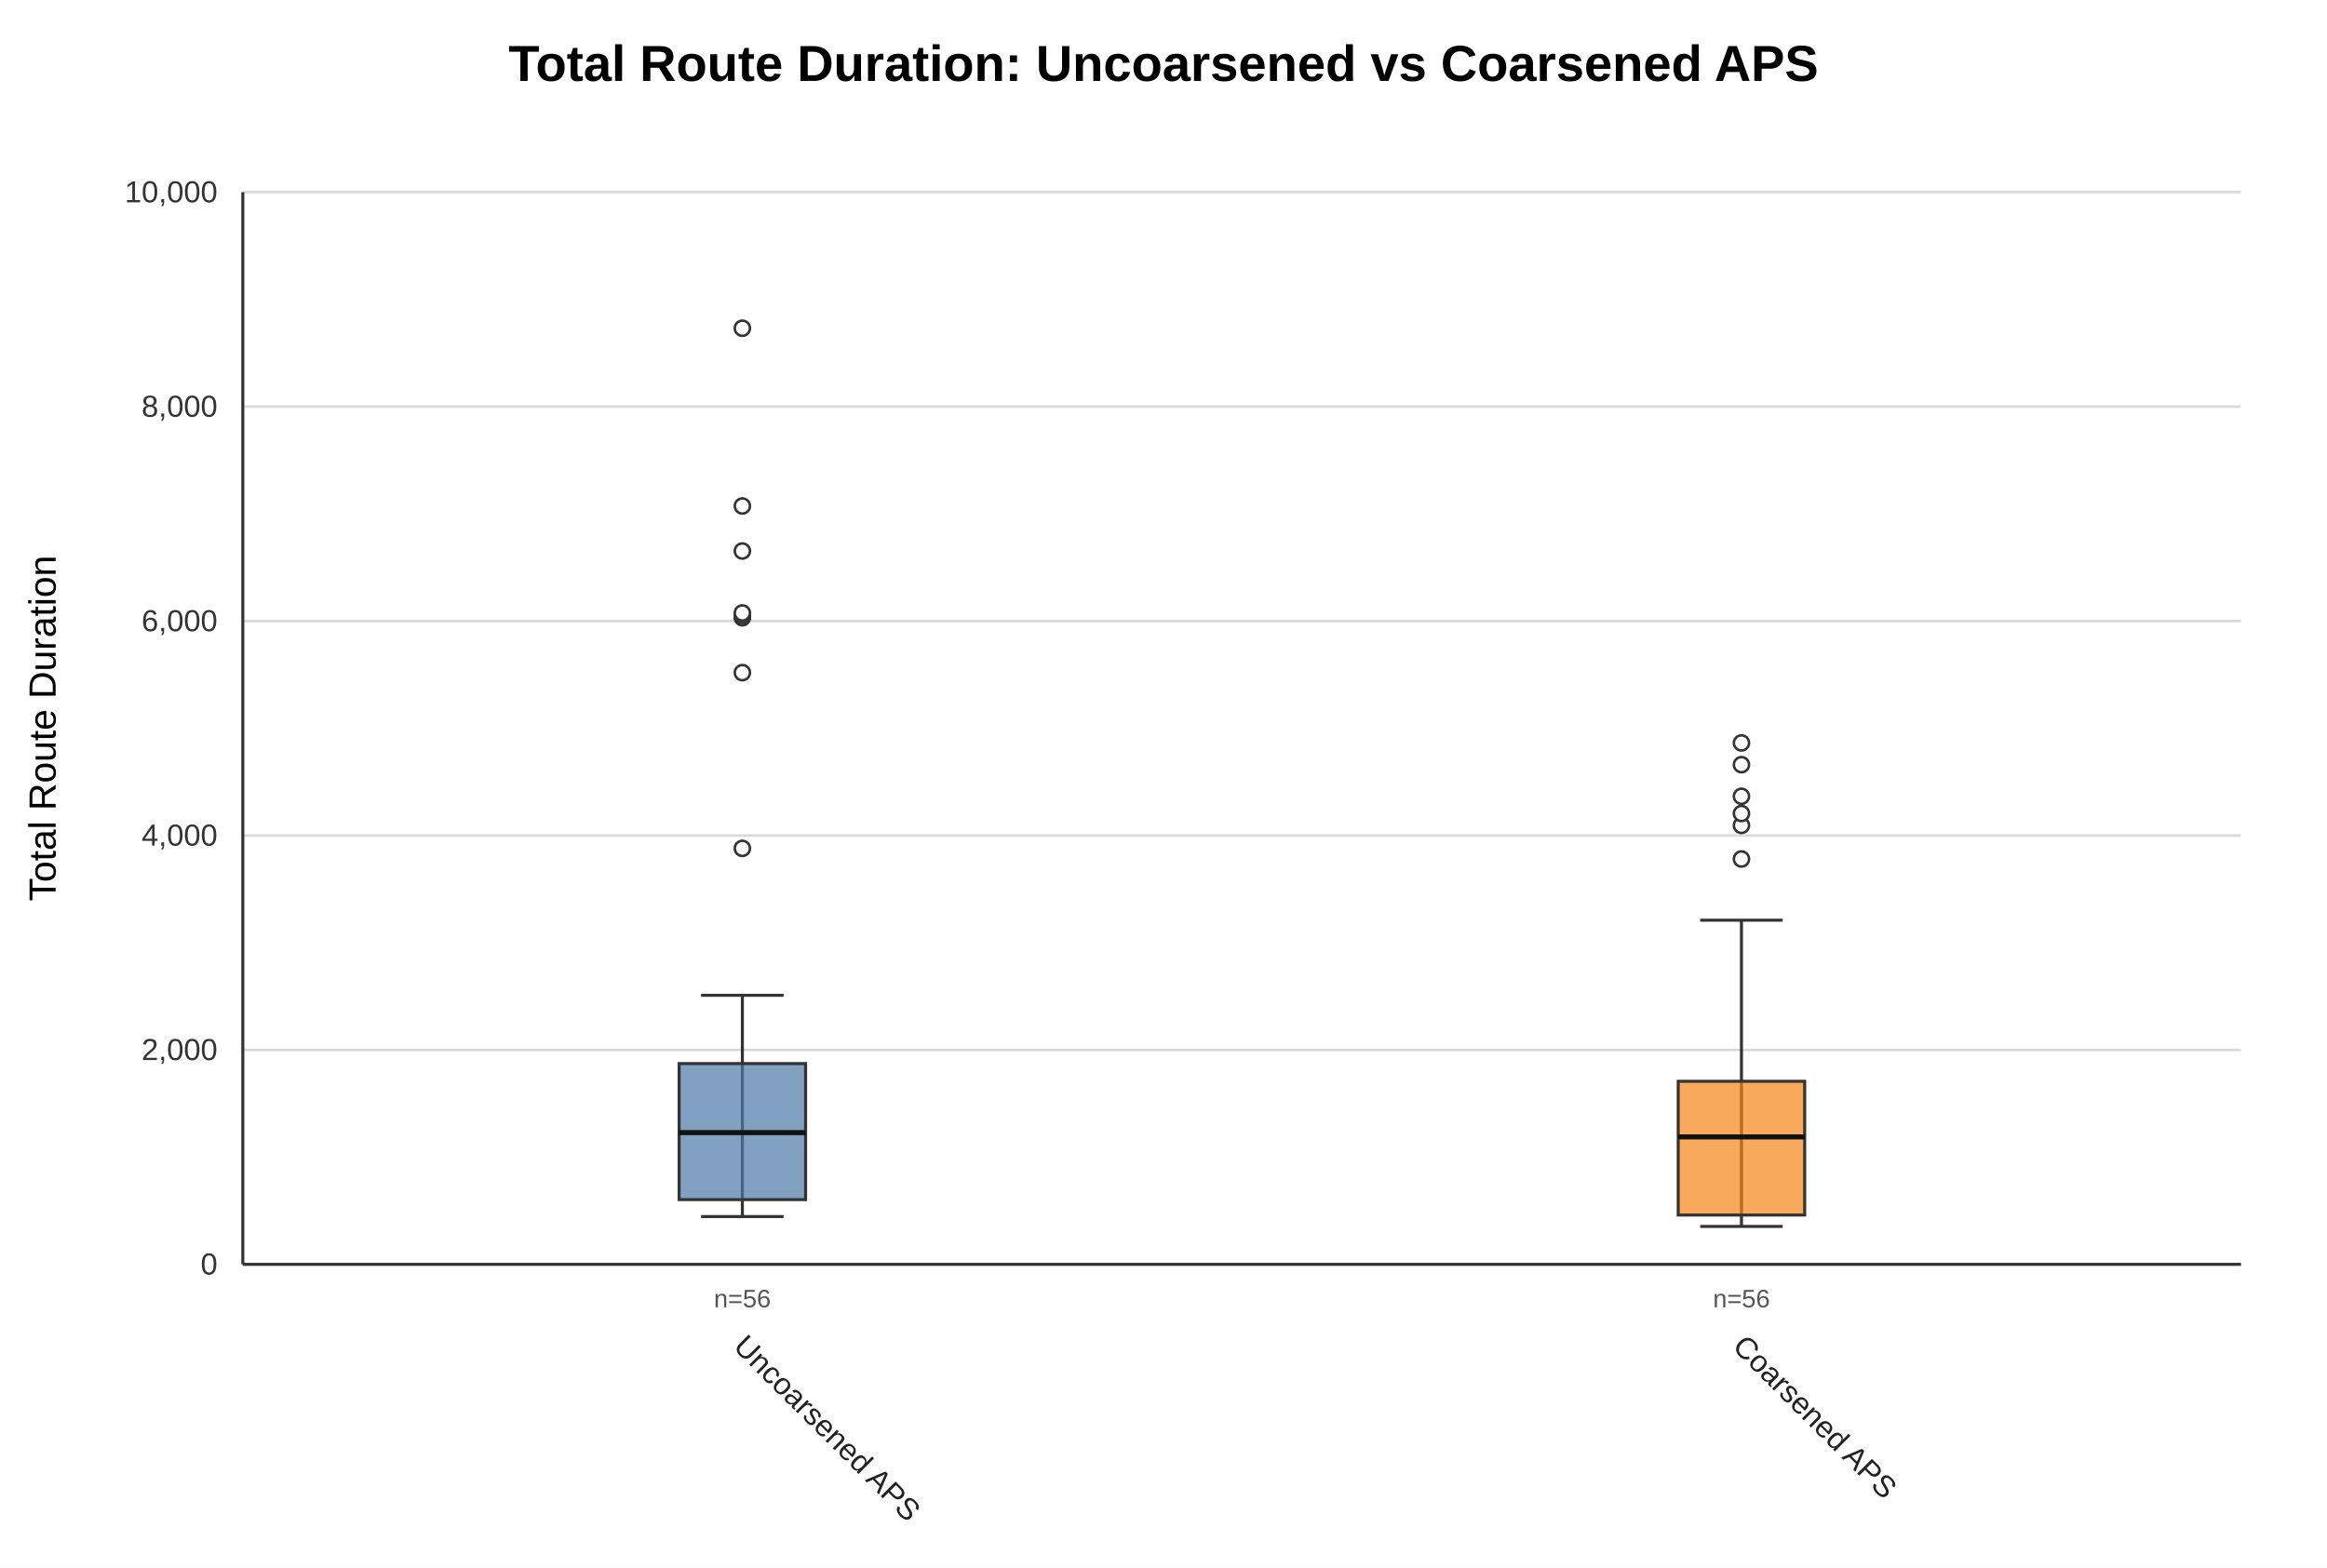
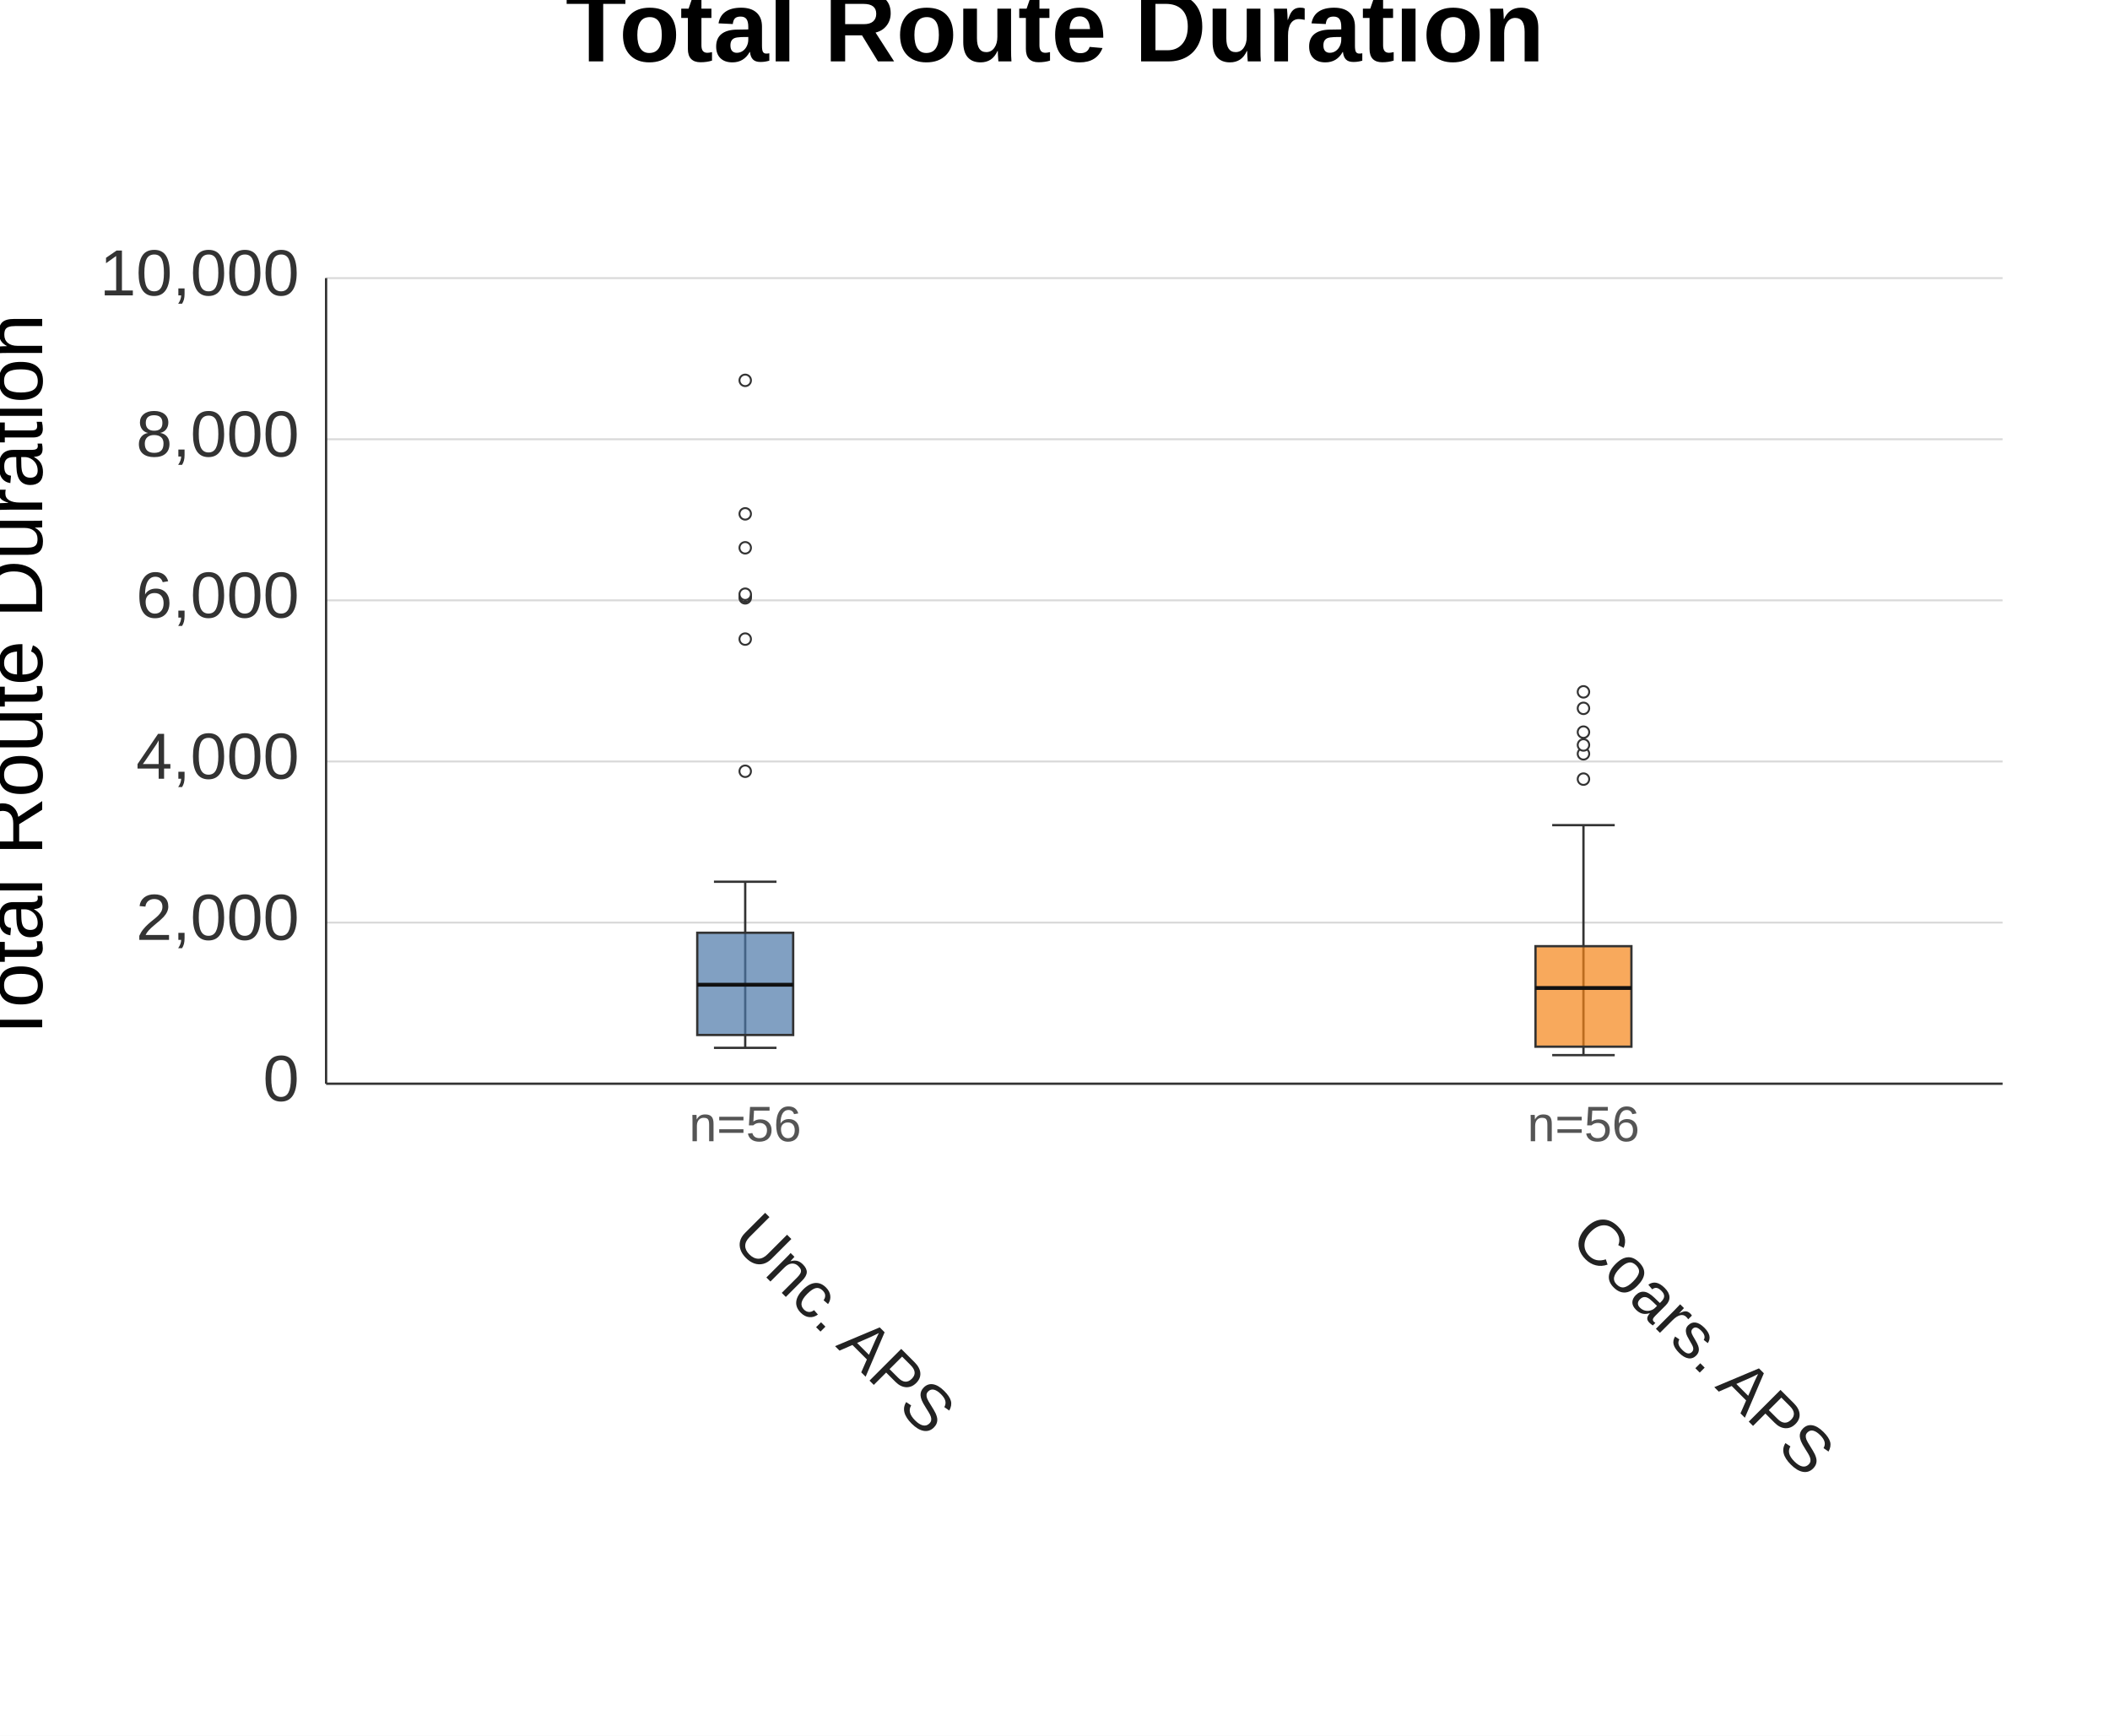
- <svg xmlns="http://www.w3.org/2000/svg" width="920" height="620" viewBox="0 0 920 620">
-   <rect x="0" y="0" width="920" height="620" fill="#ffffff" />
-   <text x="460.0" y="32" text-anchor="middle" font-family="Arial, sans-serif" font-size="20" font-weight="700">Total Route Duration: Uncoarsened vs Coarsened APS</text>
-   <text transform="translate(22 288.0) rotate(-90)" text-anchor="middle" font-family="Arial, sans-serif" font-size="15">Total Route Duration</text>
-   <line x1="96" y1="500.0" x2="886" y2="500.0" stroke="#d9d9d9" stroke-width="1" />
-   <text x="86" y="504.0" text-anchor="end" font-family="Arial, sans-serif" font-size="12" fill="#333333">0</text>
-   <line x1="96" y1="415.2" x2="886" y2="415.2" stroke="#d9d9d9" stroke-width="1" />
-   <text x="86" y="419.2" text-anchor="end" font-family="Arial, sans-serif" font-size="12" fill="#333333">2,000</text>
-   <line x1="96" y1="330.4" x2="886" y2="330.4" stroke="#d9d9d9" stroke-width="1" />
-   <text x="86" y="334.4" text-anchor="end" font-family="Arial, sans-serif" font-size="12" fill="#333333">4,000</text>
-   <line x1="96" y1="245.6" x2="886" y2="245.6" stroke="#d9d9d9" stroke-width="1" />
-   <text x="86" y="249.6" text-anchor="end" font-family="Arial, sans-serif" font-size="12" fill="#333333">6,000</text>
-   <line x1="96" y1="160.8" x2="886" y2="160.8" stroke="#d9d9d9" stroke-width="1" />
-   <text x="86" y="164.8" text-anchor="end" font-family="Arial, sans-serif" font-size="12" fill="#333333">8,000</text>
-   <line x1="96" y1="76.0" x2="886" y2="76.0" stroke="#d9d9d9" stroke-width="1" />
-   <text x="86" y="80.0" text-anchor="end" font-family="Arial, sans-serif" font-size="12" fill="#333333">10,000</text>
-   <line x1="96" y1="76" x2="96" y2="500" stroke="#333333" stroke-width="1.2" />
-   <line x1="96" y1="500" x2="886" y2="500" stroke="#333333" stroke-width="1.2" />
-   <line x1="293.5" y1="393.6" x2="293.5" y2="481.1" stroke="#333333" stroke-width="1.2" />
-   <line x1="277.2" y1="393.6" x2="309.8" y2="393.6" stroke="#333333" stroke-width="1.2" />
-   <line x1="277.2" y1="481.1" x2="309.8" y2="481.1" stroke="#333333" stroke-width="1.2" />
-   <rect x="268.5" y="420.6" width="50.0" height="53.8" fill="#4C78A8" fill-opacity="0.70" stroke="#333333" stroke-width="1.2" />
-   <line x1="268.5" y1="447.9" x2="318.5" y2="447.9" stroke="#111111" stroke-width="2" />
-   <circle cx="293.5" cy="335.5" r="3" fill="#ffffff" stroke="#333333" stroke-width="1" />
-   <circle cx="293.5" cy="266.0" r="3" fill="#ffffff" stroke="#333333" stroke-width="1" />
-   <circle cx="293.5" cy="244.3" r="3" fill="#ffffff" stroke="#333333" stroke-width="1" />
-   <circle cx="293.5" cy="243.4" r="3" fill="#ffffff" stroke="#333333" stroke-width="1" />
-   <circle cx="293.5" cy="242.4" r="3" fill="#ffffff" stroke="#333333" stroke-width="1" />
-   <circle cx="293.5" cy="217.9" r="3" fill="#ffffff" stroke="#333333" stroke-width="1" />
-   <circle cx="293.5" cy="200.1" r="3" fill="#ffffff" stroke="#333333" stroke-width="1" />
-   <circle cx="293.5" cy="129.8" r="3" fill="#ffffff" stroke="#333333" stroke-width="1" />
-   <text x="293.5" y="517" text-anchor="middle" font-family="Arial, sans-serif" font-size="10" fill="#555555">n=56</text>
-   <text transform="translate(289.5 533) rotate(45)" text-anchor="start" font-family="Arial, sans-serif" font-size="12" fill="#222222">Uncoarsened APS</text>
-   <line x1="688.5" y1="363.9" x2="688.5" y2="485.0" stroke="#333333" stroke-width="1.2" />
-   <line x1="672.2" y1="363.9" x2="704.8" y2="363.9" stroke="#333333" stroke-width="1.2" />
-   <line x1="672.2" y1="485.0" x2="704.8" y2="485.0" stroke="#333333" stroke-width="1.2" />
-   <rect x="663.5" y="427.6" width="50.0" height="52.9" fill="#F58518" fill-opacity="0.70" stroke="#333333" stroke-width="1.2" />
-   <line x1="663.5" y1="449.6" x2="713.5" y2="449.6" stroke="#111111" stroke-width="2" />
-   <circle cx="688.5" cy="339.7" r="3" fill="#ffffff" stroke="#333333" stroke-width="1" />
-   <circle cx="688.5" cy="326.4" r="3" fill="#ffffff" stroke="#333333" stroke-width="1" />
-   <circle cx="688.5" cy="321.7" r="3" fill="#ffffff" stroke="#333333" stroke-width="1" />
-   <circle cx="688.5" cy="314.9" r="3" fill="#ffffff" stroke="#333333" stroke-width="1" />
-   <circle cx="688.5" cy="302.4" r="3" fill="#ffffff" stroke="#333333" stroke-width="1" />
-   <circle cx="688.5" cy="293.8" r="3" fill="#ffffff" stroke="#333333" stroke-width="1" />
-   <text x="688.5" y="517" text-anchor="middle" font-family="Arial, sans-serif" font-size="10" fill="#555555">n=56</text>
-   <text transform="translate(684.5 533) rotate(45)" text-anchor="start" font-family="Arial, sans-serif" font-size="12" fill="#222222">Coarsened APS</text>
+ <svg xmlns="http://www.w3.org/2000/svg" width="1100" height="905" viewBox="0 0 1100 905">
+   <rect x="0" y="0" width="1100" height="905" fill="#ffffff" />
+   <text x="550.0" y="32" text-anchor="middle" font-family="Arial, sans-serif" font-size="52" font-weight="700">Total Route Duration</text>
+   <text transform="translate(22 355.0) rotate(-90)" text-anchor="middle" font-family="Arial, sans-serif" font-size="42">Total Route Duration</text>
+   <line x1="170" y1="565.0" x2="1044" y2="565.0" stroke="#d9d9d9" stroke-width="1" />
+   <text x="156" y="574.0" text-anchor="end" font-family="Arial, sans-serif" font-size="34" fill="#333333">0</text>
+   <line x1="170" y1="481.0" x2="1044" y2="481.0" stroke="#d9d9d9" stroke-width="1" />
+   <text x="156" y="490.0" text-anchor="end" font-family="Arial, sans-serif" font-size="34" fill="#333333">2,000</text>
+   <line x1="170" y1="397.0" x2="1044" y2="397.0" stroke="#d9d9d9" stroke-width="1" />
+   <text x="156" y="406.0" text-anchor="end" font-family="Arial, sans-serif" font-size="34" fill="#333333">4,000</text>
+   <line x1="170" y1="313.0" x2="1044" y2="313.0" stroke="#d9d9d9" stroke-width="1" />
+   <text x="156" y="322.0" text-anchor="end" font-family="Arial, sans-serif" font-size="34" fill="#333333">6,000</text>
+   <line x1="170" y1="229.0" x2="1044" y2="229.0" stroke="#d9d9d9" stroke-width="1" />
+   <text x="156" y="238.0" text-anchor="end" font-family="Arial, sans-serif" font-size="34" fill="#333333">8,000</text>
+   <line x1="170" y1="145.0" x2="1044" y2="145.0" stroke="#d9d9d9" stroke-width="1" />
+   <text x="156" y="154.0" text-anchor="end" font-family="Arial, sans-serif" font-size="34" fill="#333333">10,000</text>
+   <line x1="170" y1="145" x2="170" y2="565" stroke="#333333" stroke-width="1.2" />
+   <line x1="170" y1="565" x2="1044" y2="565" stroke="#333333" stroke-width="1.2" />
+   <line x1="388.5" y1="459.7" x2="388.5" y2="546.3" stroke="#333333" stroke-width="1.2" />
+   <line x1="372.2" y1="459.7" x2="404.8" y2="459.7" stroke="#333333" stroke-width="1.2" />
+   <line x1="372.2" y1="546.3" x2="404.8" y2="546.3" stroke="#333333" stroke-width="1.2" />
+   <rect x="363.5" y="486.3" width="50.0" height="53.3" fill="#4C78A8" fill-opacity="0.70" stroke="#333333" stroke-width="1.2" />
+   <line x1="363.5" y1="513.4" x2="413.5" y2="513.4" stroke="#111111" stroke-width="2" />
+   <circle cx="388.5" cy="402.1" r="3" fill="#ffffff" stroke="#333333" stroke-width="1" />
+   <circle cx="388.5" cy="333.2" r="3" fill="#ffffff" stroke="#333333" stroke-width="1" />
+   <circle cx="388.5" cy="311.7" r="3" fill="#ffffff" stroke="#333333" stroke-width="1" />
+   <circle cx="388.5" cy="310.8" r="3" fill="#ffffff" stroke="#333333" stroke-width="1" />
+   <circle cx="388.5" cy="309.8" r="3" fill="#ffffff" stroke="#333333" stroke-width="1" />
+   <circle cx="388.5" cy="285.6" r="3" fill="#ffffff" stroke="#333333" stroke-width="1" />
+   <circle cx="388.5" cy="267.9" r="3" fill="#ffffff" stroke="#333333" stroke-width="1" />
+   <circle cx="388.5" cy="198.3" r="3" fill="#ffffff" stroke="#333333" stroke-width="1" />
+   <text x="388.5" y="595" text-anchor="middle" font-family="Arial, sans-serif" font-size="26" fill="#555555">n=56</text>
+   <text transform="translate(380.5 647) rotate(45)" text-anchor="start" font-family="Arial, sans-serif" font-size="34" fill="#222222">Unc. APS</text>
+   <line x1="825.5" y1="430.2" x2="825.5" y2="550.1" stroke="#333333" stroke-width="1.2" />
+   <line x1="809.2" y1="430.2" x2="841.8" y2="430.2" stroke="#333333" stroke-width="1.2" />
+   <line x1="809.2" y1="550.1" x2="841.8" y2="550.1" stroke="#333333" stroke-width="1.2" />
+   <rect x="800.5" y="493.3" width="50.0" height="52.4" fill="#F58518" fill-opacity="0.70" stroke="#333333" stroke-width="1.2" />
+   <line x1="800.5" y1="515.1" x2="850.5" y2="515.1" stroke="#111111" stroke-width="2" />
+   <circle cx="825.5" cy="406.2" r="3" fill="#ffffff" stroke="#333333" stroke-width="1" />
+   <circle cx="825.5" cy="393.0" r="3" fill="#ffffff" stroke="#333333" stroke-width="1" />
+   <circle cx="825.5" cy="388.4" r="3" fill="#ffffff" stroke="#333333" stroke-width="1" />
+   <circle cx="825.5" cy="381.7" r="3" fill="#ffffff" stroke="#333333" stroke-width="1" />
+   <circle cx="825.5" cy="369.3" r="3" fill="#ffffff" stroke="#333333" stroke-width="1" />
+   <circle cx="825.5" cy="360.7" r="3" fill="#ffffff" stroke="#333333" stroke-width="1" />
+   <text x="825.5" y="595" text-anchor="middle" font-family="Arial, sans-serif" font-size="26" fill="#555555">n=56</text>
+   <text transform="translate(817.5 647) rotate(45)" text-anchor="start" font-family="Arial, sans-serif" font-size="34" fill="#222222">Coars. APS</text>
</svg>
